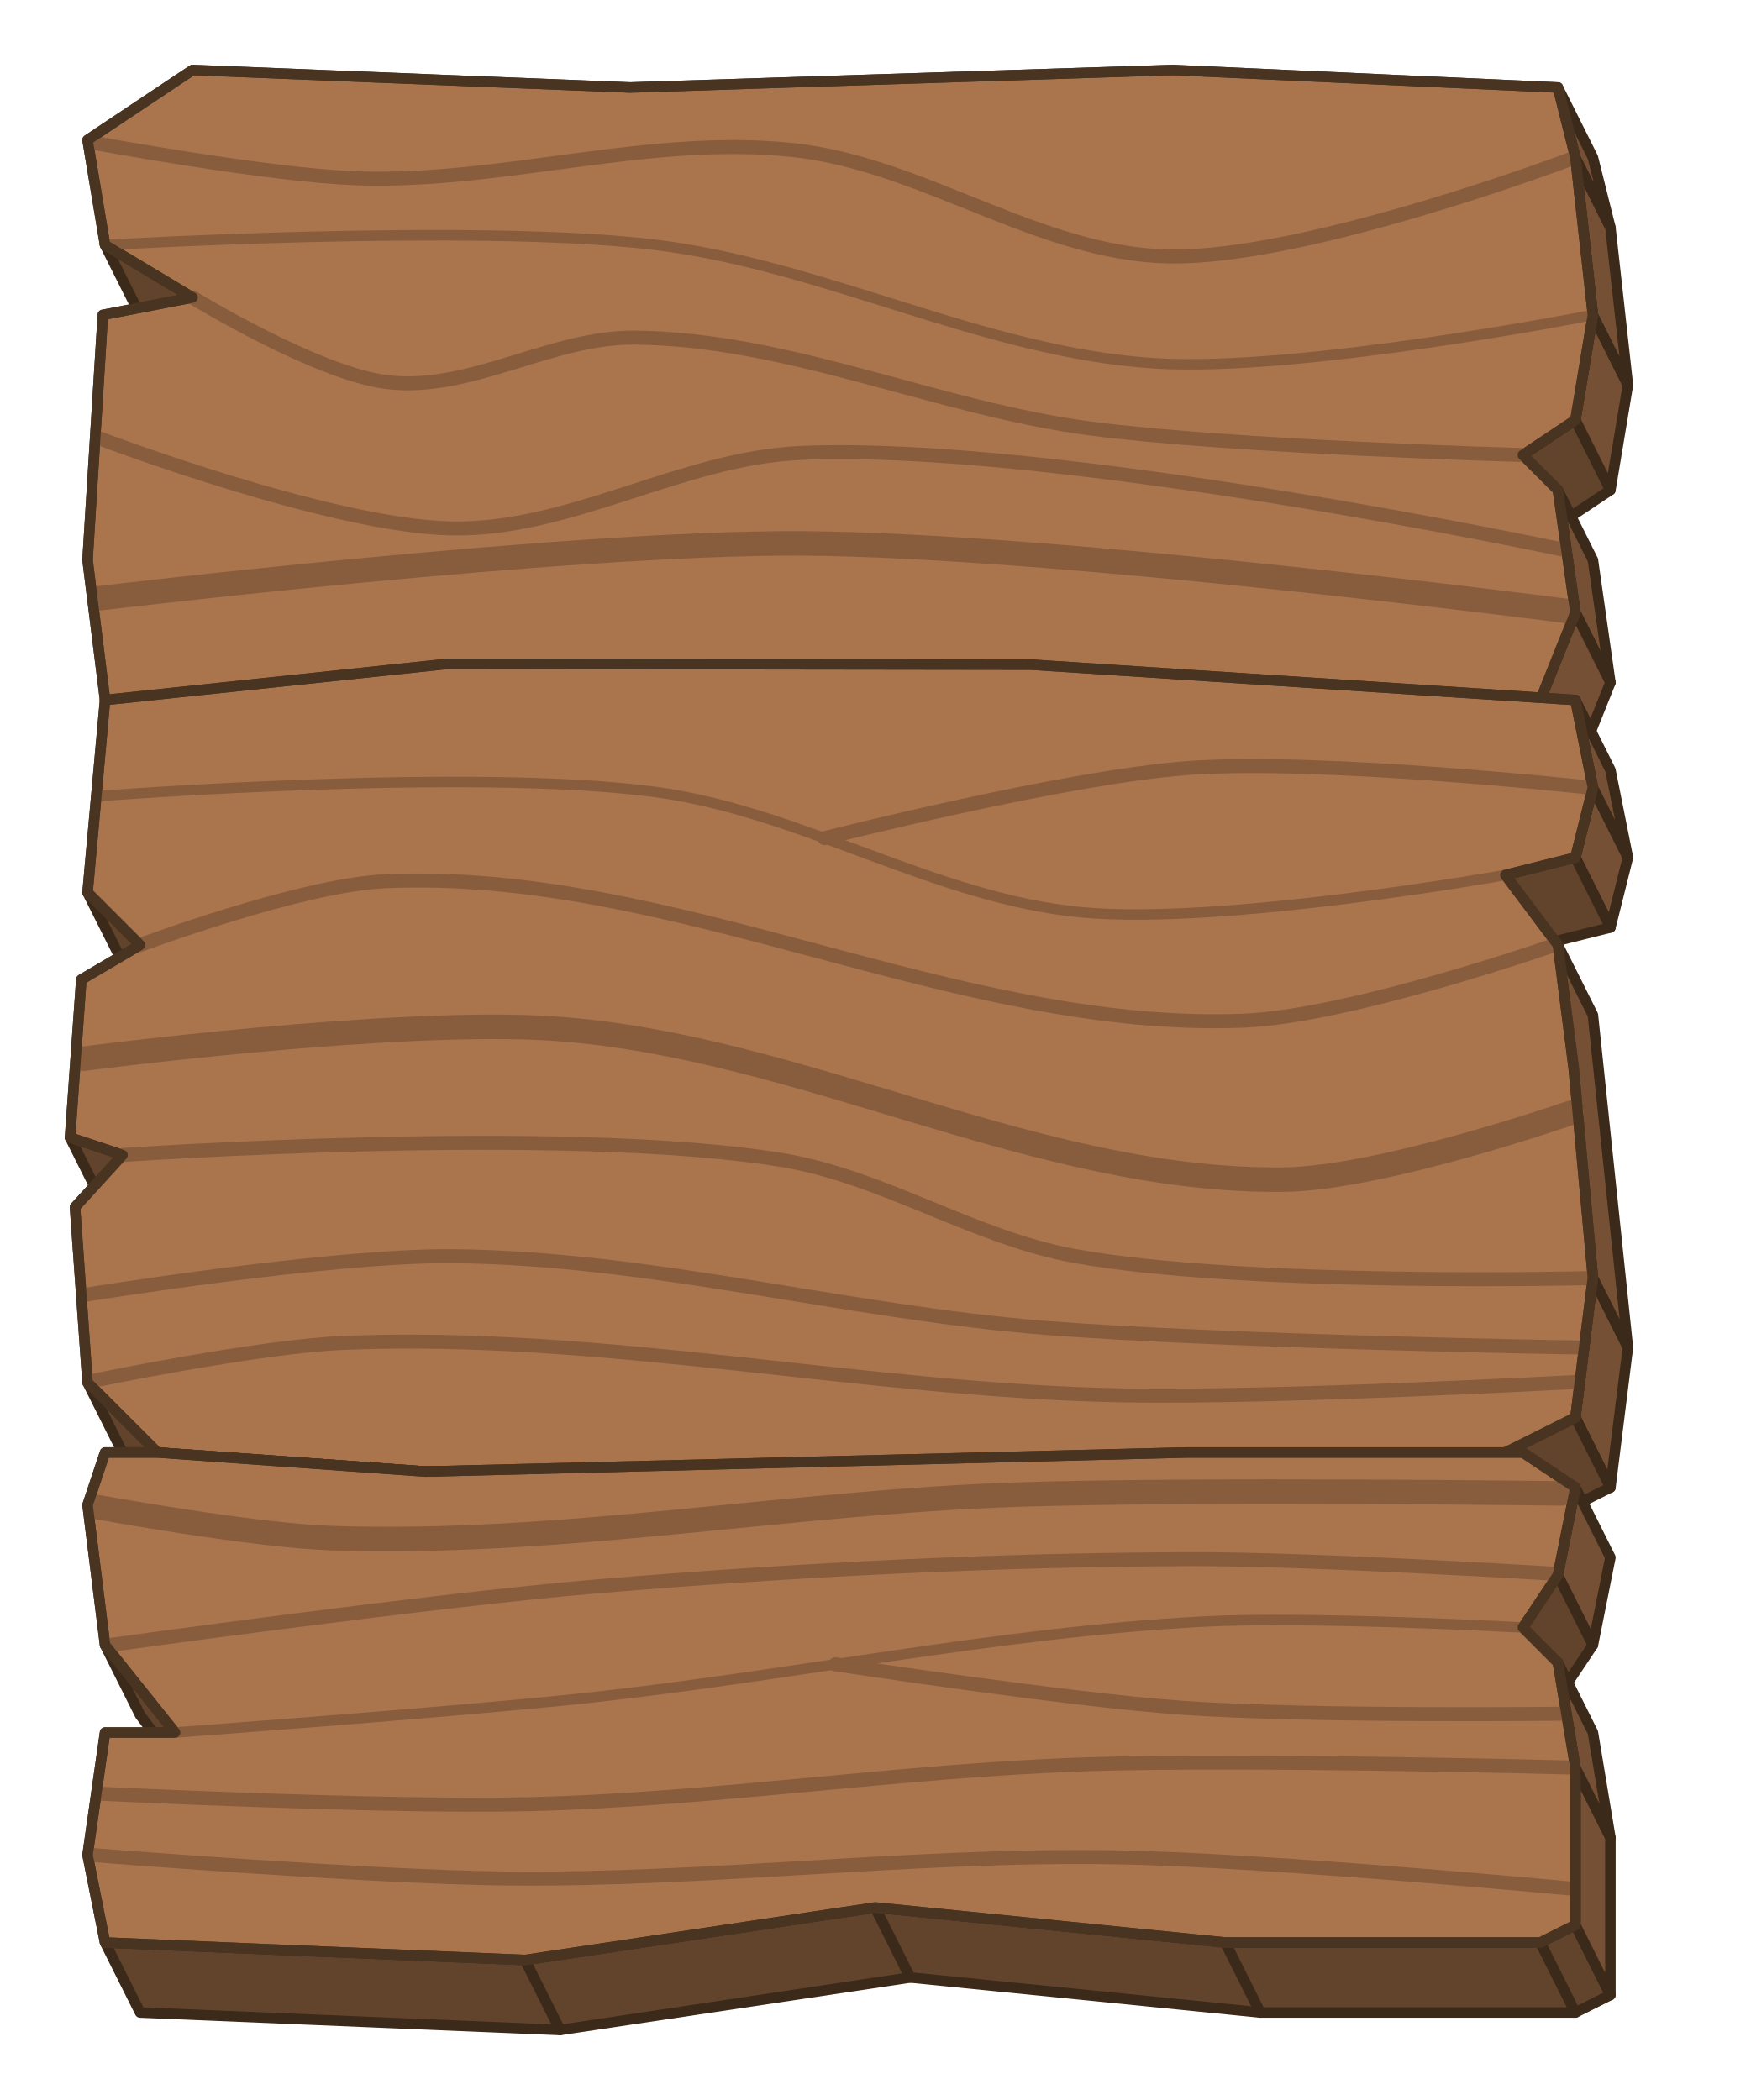
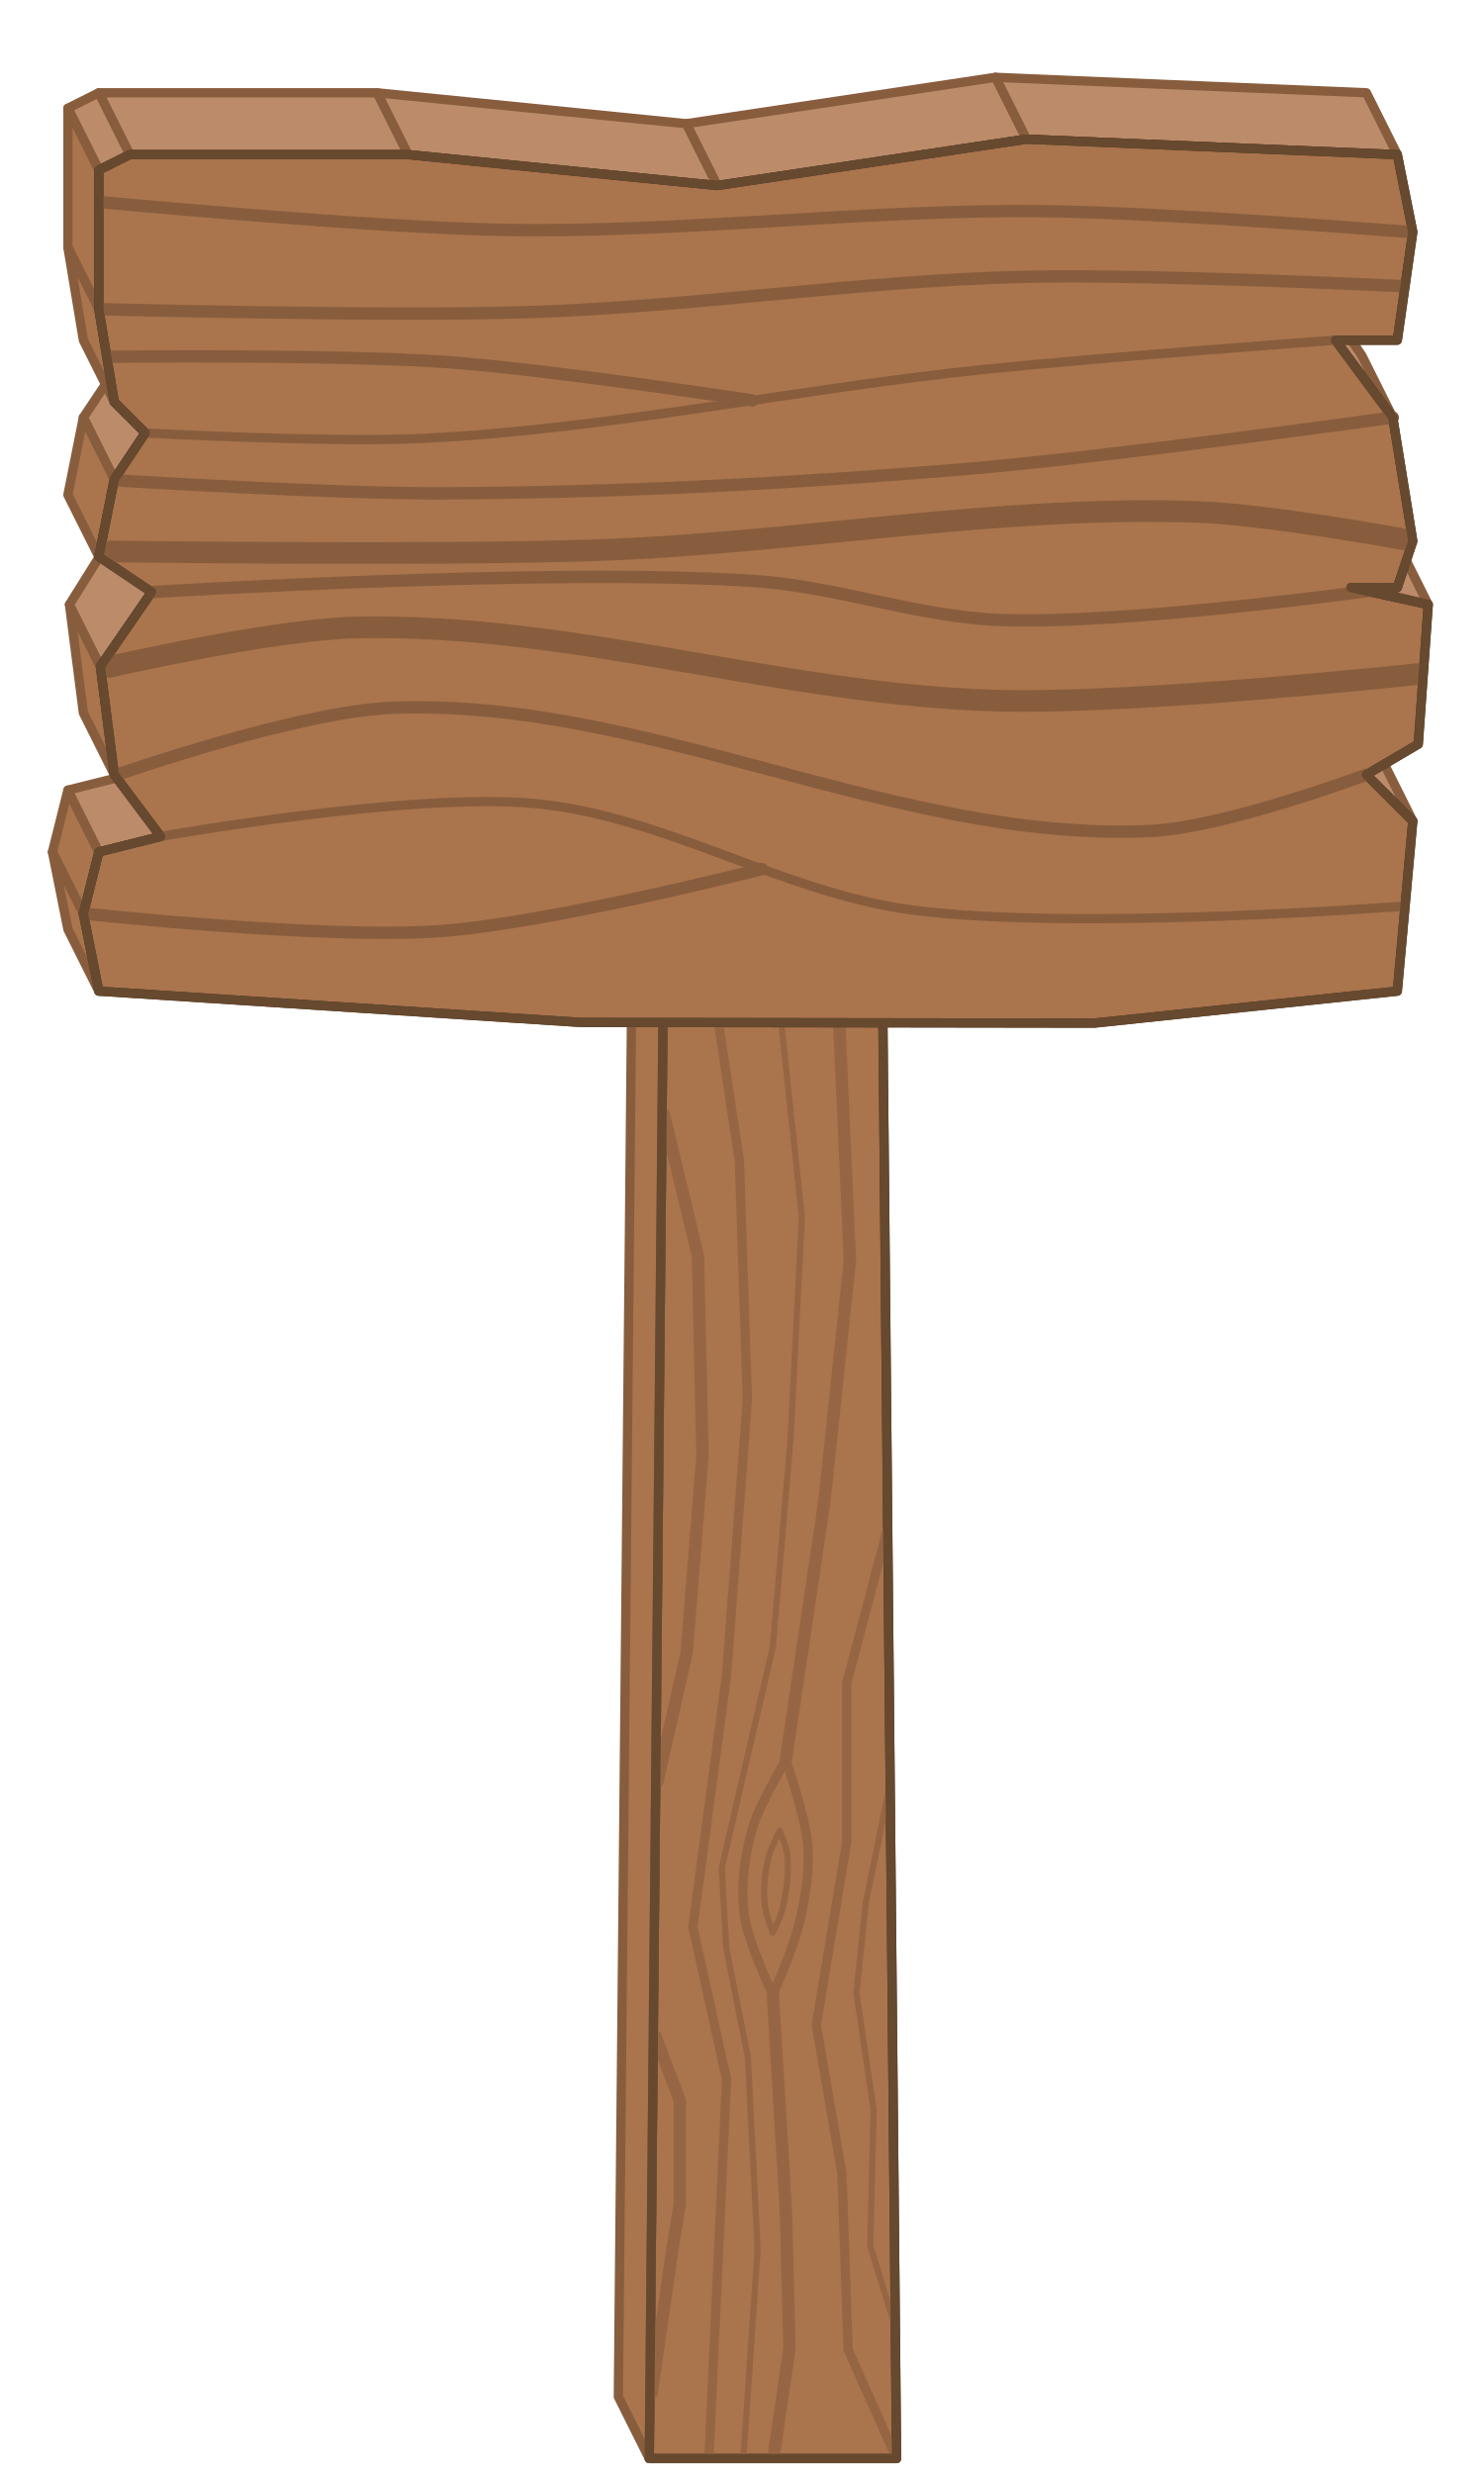
- <svg xmlns="http://www.w3.org/2000/svg" width="100mm" height="120mm" viewBox="0 0 100 120" version="1.1" id="svg1">
+ <svg xmlns="http://www.w3.org/2000/svg" width="96mm" height="160mm" viewBox="0 0 96 160" version="1.1" id="svg1">
  <defs id="defs1" />
-   <g id="layer1">
-     <g id="g36">
-       <path style="fill:#62432c;fill-opacity:1;stroke:#3b291a;stroke-width:0.6;stroke-linecap:round;stroke-linejoin:round;stroke-dasharray:none;stroke-opacity:1" d="m 92,28 -2,-4 -3,2 2,4 z" id="path33" />
-       <path style="fill:#755035;fill-opacity:1;stroke:#3b291a;stroke-width:0.6;stroke-linecap:round;stroke-linejoin:round;stroke-dasharray:none;stroke-opacity:1" d="m 90,35 2,4 -1,-7 -2,-4 z" id="path30" />
-       <path style="fill:#755035;fill-opacity:1;stroke:#3b291a;stroke-width:0.6;stroke-linecap:round;stroke-linejoin:round;stroke-dasharray:none;stroke-opacity:1" d="M 90,35 88,40 l 2,4 L 92,39 Z" id="path31" />
-       <path style="fill:#755035;fill-opacity:1;stroke:#3b291a;stroke-width:0.6;stroke-linecap:round;stroke-linejoin:round;stroke-dasharray:none;stroke-opacity:1" d="m 90,24 2,4 1,-6 -2,-4 z" id="path32" />
-       <path style="fill:#755035;fill-opacity:1;stroke:#3b291a;stroke-width:0.6;stroke-linecap:round;stroke-linejoin:round;stroke-dasharray:none;stroke-opacity:1" d="M 93,22 92,13 90,9 l 1,9 z" id="path34" />
-       <path style="fill:#755035;fill-opacity:1;stroke:#3b291a;stroke-width:0.6;stroke-linecap:round;stroke-linejoin:round;stroke-dasharray:none;stroke-opacity:1" d="M 92,13 91,9 89,5 90,9 Z" id="path35" />
-       <path style="fill:#62432c;fill-opacity:1;stroke:#3b291a;stroke-width:0.6;stroke-linecap:round;stroke-linejoin:round;stroke-dasharray:none;stroke-opacity:1" d="m 6,14 2,4 3,-1 z" id="path36" />
-       <path id="rect2" style="fill:#aa744d;fill-opacity:1;stroke:#493421;stroke-width:0.6;stroke-linecap:round;stroke-linejoin:round;stroke-dasharray:none;stroke-opacity:1" d="m 11,4 25,1 31,-1 22,1 1,4 1,9 -1,6 -3,2 2,2 1,7 -2,5 H 6 l -1,-8 L 5.875,17.992 11,17 6,14 5,8 Z" />
-       <g id="g17" style="display:inline">
-         <path style="fill:none;fill-opacity:1;stroke:#885d3d;stroke-width:0.8;stroke-linecap:round;stroke-linejoin:round;stroke-dasharray:none;stroke-opacity:1" d="m 11,17 c 0,0 7.128,4.374 11.153,4.84 4.744,0.55 9.324,-2.591 14.1,-2.548 8.865,0.08 17.291,4.059 26.083,5.199 C 70.504,25.55 87,26 87,26" id="path57" />
-         <path style="fill:none;fill-opacity:1;stroke:#885d3d;stroke-width:0.6;stroke-linecap:round;stroke-linejoin:round;stroke-dasharray:none;stroke-opacity:1" d="m 91,18 c 0,0 -16.613,3.274 -24.972,2.765 -9.846,-0.599 -19.002,-5.665 -28.801,-6.8 -10.34,-1.198 -31.226,0.035 -31.226,0.035" id="path58" />
-         <path style="fill:none;fill-opacity:1;stroke:#885d3d;stroke-width:0.8;stroke-linecap:round;stroke-linejoin:round;stroke-dasharray:none;stroke-opacity:1" d="m 89.78,9.073 c 0,0 -15.118,5.732 -23.008,5.582 C 59.335,14.514 52.698,9.359 45.301,8.575 37.024,7.697 28.702,10.479 20.384,10.19 15.299,10.013 5.257,8.147 5.257,8.147" id="path59" />
-         <path style="fill:none;fill-opacity:1;stroke:#885d3d;stroke-width:0.8;stroke-linecap:round;stroke-linejoin:round;stroke-dasharray:none;stroke-opacity:1" d="m 5.731,25.069 c 0,0 13.162,4.999 20.064,5.127 6.799,0.126 13.145,-4.018 19.939,-4.314 14.593,-0.636 43.473,5.507 43.473,5.507" id="path60" />
-         <path style="fill:none;fill-opacity:1;stroke:#885d3d;stroke-width:1.4;stroke-linecap:round;stroke-linejoin:round;stroke-dasharray:none;stroke-opacity:1" d="m 5.666,34.189 c 0,0 26.675,-3.205 40.073,-3.138 14.672,0.073 43.846,3.872 43.846,3.872" id="path61" />
-       </g>
-       <path id="path62" style="fill:none;fill-opacity:1;stroke:#493421;stroke-width:0.6;stroke-linecap:round;stroke-linejoin:round;stroke-dasharray:none;stroke-opacity:1" d="m 11,4 25,1 31,-1 22,1 1,4 1,9 -1,6 -3,2 2,2 1,7 -2,5 H 6 l -1,-8 L 5.875,17.992 11,17 6,14 5,8 Z" />
+   <g id="layer1" style="display:inline">
+     <g id="g2" transform="rotate(180,49,104.5)">
+       <path style="fill:#aa744d;fill-opacity:1;stroke:#493421;stroke-width:0.6;stroke-linecap:round;stroke-linejoin:round;stroke-dasharray:none;stroke-opacity:1" d="M 40,50 41,155 H 55 L 56,50 Z" id="path2" />
+       <path style="fill:#62432c;fill-opacity:1;stroke:#3b291a;stroke-width:0.6;stroke-linecap:round;stroke-linejoin:round;stroke-dasharray:none;stroke-opacity:1" d="m 41,155 2,4 h 14 l -2,-4 z" id="path3" />
+       <path style="fill:#aa744d;fill-opacity:1;stroke:#885d3d;stroke-width:0.6;stroke-linecap:round;stroke-linejoin:round;stroke-dasharray:none;stroke-opacity:1" d="M 57,159 58,54 l -2,-4 L 55,155 Z" id="path14" />
+       <path style="fill:none;fill-opacity:1;stroke:#966644;stroke-width:0.6;stroke-linecap:round;stroke-linejoin:round;stroke-dasharray:none;stroke-opacity:1" d="m 52.14,50 -1.14,24.53 2.177,9.847 -2.177,16.274 -1.348,17.829 0.518,15.445 1.659,10.988 v 10.086" id="path15" />
+       <path style="fill:none;fill-opacity:1;stroke:#966644;stroke-width:0.6;stroke-linecap:round;stroke-linejoin:round;stroke-dasharray:none;stroke-opacity:1" d="m 40,50 3.133,7.032 0.403,11.383 1.659,9.64 -1.969,11.817 v 10.262 l -2.652,10.051" id="path16" />
+       <path style="display:inline;fill:none;fill-opacity:1;stroke:#966644;stroke-width:0.8;stroke-linecap:round;stroke-linejoin:round;stroke-dasharray:none;stroke-opacity:1" d="m 41.246,154.806 2.601,-8.959 -0.829,-18.347 1.659,-15.652 2.488,-16.689 m 0.836,-15.158 -0.836,-13.866 -0.235,-9.004 1.018,-6.962" id="path17" />
+       <path style="fill:none;fill-opacity:1;stroke:#966644;stroke-width:0.6;stroke-linecap:round;stroke-linejoin:round;stroke-dasharray:none;stroke-opacity:1" d="m 48,80 c 0,0 1.631,3.378 1.859,5.207 0.228,1.825 -0.02,3.723 -0.518,5.494 -0.448,1.592 -2.177,4.457 -2.177,4.457" id="path18" />
+       <path style="fill:none;fill-opacity:1;stroke:#966644;stroke-width:0.4;stroke-linecap:round;stroke-linejoin:round;stroke-dasharray:none;stroke-opacity:1" d="m 48,155 -0.317,-10.086 -1.555,-14.616 0.726,-14.305 1.147,-13.493 2.062,-8.9 1.246,-5.424 -0.293,-5.167 -1.393,-7.037 -0.637,-12.443 0.93,-13.529" id="path19" />
+       <path style="fill:none;fill-opacity:1;stroke:#966644;stroke-width:0.8;stroke-linecap:round;stroke-linejoin:round;stroke-dasharray:none;stroke-opacity:1" d="m 55.056,136.949 -2.208,-9.192 -0.293,-12.9 1.026,-12.754 1.899,-8.352" id="path20" />
+       <path style="fill:none;fill-opacity:1;stroke:#966644;stroke-width:0.8;stroke-linecap:round;stroke-linejoin:round;stroke-dasharray:none;stroke-opacity:1" d="m 55.598,77.298 -1.578,-4.147 v -6.67 l 0.491,-3.001 1.333,-9.27" id="path21" />
+       <path style="fill:none;fill-opacity:1;stroke:#966644;stroke-width:0.6;stroke-linecap:round;stroke-linejoin:round;stroke-dasharray:none;stroke-opacity:1" d="m 48,80 c 0,0 -1.302,2.952 -1.676,4.512 -0.396,1.65 -0.7,3.364 -0.586,5.058 0.129,1.918 1.427,5.589 1.427,5.589" id="path24" />
+       <path style="fill:none;fill-opacity:1;stroke:#966644;stroke-width:0.4;stroke-linecap:round;stroke-linejoin:round;stroke-dasharray:none;stroke-opacity:1" d="m 40.416,93.674 1.583,-7.77 0.598,-5.812 -1.111,-7.528 0.22,-8.796 -1.625,-5.279" id="path25" />
+       <path style="fill:none;fill-opacity:1;stroke:#966644;stroke-width:0.4;stroke-linecap:round;stroke-linejoin:round;stroke-dasharray:none;stroke-opacity:1" d="m 48.007,84.015 c 0,0 -0.461,0.9 -0.583,1.386 -0.3,1.191 -0.484,2.446 -0.35,3.667 0.058,0.528 0.492,1.516 0.492,1.516 0,0 0.577,-1.127 0.726,-1.736 0.234,-0.96 0.341,-1.971 0.246,-2.954 -0.063,-0.648 -0.531,-1.879 -0.531,-1.879 z" id="path30" />
+       <path style="fill:none;fill-opacity:1;stroke:#66492e;stroke-width:0.6;stroke-linecap:round;stroke-linejoin:round;stroke-dasharray:none;stroke-opacity:1" d="M 40,50 41,155 H 55 L 56,50 Z" id="path31" />
    </g>
-     <g id="g29">
-       <path style="fill:#62432c;fill-opacity:1;stroke:#3b291a;stroke-width:0.6;stroke-linecap:round;stroke-linejoin:round;stroke-dasharray:none;stroke-opacity:1" d="m 5,79 2,4 h 2 z" id="path21" />
-       <path style="fill:#62432c;fill-opacity:1;stroke:#3b291a;stroke-width:0.6;stroke-linecap:round;stroke-linejoin:round;stroke-dasharray:none;stroke-opacity:1" d="m 4,65 2,4 L 8,66 Z" id="path22" />
-       <path style="fill:#62432c;fill-opacity:1;stroke:#3b291a;stroke-width:0.6;stroke-linecap:round;stroke-linejoin:round;stroke-dasharray:none;stroke-opacity:1" d="m 5,51 2,4 2,-1 z" id="path23" />
-       <path style="fill:#755035;fill-opacity:1;stroke:#3b291a;stroke-width:0.6;stroke-linecap:round;stroke-linejoin:round;stroke-dasharray:none;stroke-opacity:1" d="m 90,81 2,4 1,-8 -2,-4 z" id="path24" />
-       <path style="fill:#62432c;fill-opacity:1;stroke:#3b291a;stroke-width:0.6;stroke-linecap:round;stroke-linejoin:round;stroke-dasharray:none;stroke-opacity:1" d="m 90,81 -4,2 2,4 4,-2 z" id="path25" />
-       <path style="fill:#755035;fill-opacity:1;stroke:#3b291a;stroke-width:0.6;stroke-linecap:round;stroke-linejoin:round;stroke-dasharray:none;stroke-opacity:1" d="m 93,77 -2,-19 -2,-4 2,19 z" id="path26" />
-       <path style="fill:#755035;fill-opacity:1;stroke:#3b291a;stroke-width:0.6;stroke-linecap:round;stroke-linejoin:round;stroke-dasharray:none;stroke-opacity:1" d="m 90,49 2,4 1,-4 -2,-4 z" id="path27" />
-       <path style="fill:#62432c;fill-opacity:1;stroke:#3b291a;stroke-width:0.6;stroke-linecap:round;stroke-linejoin:round;stroke-dasharray:none;stroke-opacity:1" d="m 92,53 -2,-4 -4,1 2,4 z" id="path28" />
-       <path style="fill:#755035;fill-opacity:1;stroke:#3b291a;stroke-width:0.6;stroke-linecap:round;stroke-linejoin:round;stroke-dasharray:none;stroke-opacity:1" d="M 93,49 92,44 l -2,-4 1,5 z" id="path29" />
-       <path id="rect3" style="display:inline;fill:#aa744d;fill-opacity:1;stroke:#493421;stroke-width:0.6;stroke-linecap:round;stroke-linejoin:round;stroke-dasharray:none;stroke-opacity:1" d="m 6,40 19.607,-2.068 33.271,0.047 31.122,2.021 1,5 -1,4 -4,1 3,4 0.899,7.001 1.101,11.999 -1,8 -4,2 L 24.308,84.088 9,83 5,79 4.284,68.98 7,66 4,65 4.645,55.975 8,54 5,51 Z" />
-       <g id="g16">
-         <path style="fill:none;fill-opacity:1;stroke:#885d3d;stroke-width:0.8;stroke-linecap:round;stroke-linejoin:round;stroke-dasharray:none;stroke-opacity:1" d="m 7,66 c 0,0 25.267,-1.742 37.654,0.285 5.789,0.947 10.951,4.433 16.723,5.483 9.652,1.756 29.403,1.268 29.403,1.268" id="path50" />
-         <path style="fill:none;fill-opacity:1;stroke:#885d3d;stroke-width:0.8;stroke-linecap:round;stroke-linejoin:round;stroke-dasharray:none;stroke-opacity:1" d="m 4.862,73.99 c 0,0 13.913,-2.261 20.927,-2.208 11.379,0.086 22.547,3.2 33.891,4.093 10.151,0.799 30.526,1.126 30.526,1.126" id="path51" />
-         <path style="fill:none;fill-opacity:1;stroke:#885d3d;stroke-width:0.8;stroke-linecap:round;stroke-linejoin:round;stroke-dasharray:none;stroke-opacity:1" d="m 5.183,78.927 c 0,0 9.541,-1.984 14.387,-2.187 14.876,-0.623 29.679,2.717 44.565,2.997 8.607,0.162 25.815,-0.763 25.815,-0.763" id="path52" />
-         <path style="fill:none;fill-opacity:1;stroke:#885d3d;stroke-width:1.4;stroke-linecap:round;stroke-linejoin:round;stroke-dasharray:none;stroke-opacity:1" d="m 4.769,60.498 c 0,0 17.978,-2.347 26.961,-1.714 14.139,0.996 27.466,8.799 41.638,8.621 5.612,-0.07 16.398,-3.827 16.398,-3.827" id="path53" />
+     <g id="g29" transform="rotate(180,48.19654,52.05001)" style="display:inline">
+       <path style="display:inline;fill:#bc8b6a;fill-opacity:1;stroke:#885d3d;stroke-width:0.6;stroke-linecap:round;stroke-linejoin:round;stroke-dasharray:none;stroke-opacity:1" d="M 6.293,133 8.293,137 11,141 l -1,-3 z" id="path13" transform="translate(0,-55.89998)" />
+       <path style="display:inline;fill:#bc8b6a;fill-opacity:1;stroke:#885d3d;stroke-width:0.6;stroke-linecap:round;stroke-linejoin:round;stroke-dasharray:none;stroke-opacity:1" d="m 89,129 2,4 -2,3 -2,-4 z" id="path11" transform="translate(0,-55.89998)" />
+       <path style="display:inline;fill:#bc8b6a;fill-opacity:1;stroke:#885d3d;stroke-width:0.6;stroke-linecap:round;stroke-linejoin:round;stroke-dasharray:none;stroke-opacity:1" d="M 6,150 8,154 32,155 30,151 Z" id="path4" transform="translate(0,-55.89998)" />
+       <path style="display:inline;fill:#bc8b6a;fill-opacity:1;stroke:#885d3d;stroke-width:0.6;stroke-linecap:round;stroke-linejoin:round;stroke-dasharray:none;stroke-opacity:1" d="M 32,155 52,152 50,148 l -20,3 z" id="path5" transform="translate(0,-55.89998)" />
+       <path style="display:inline;fill:#bc8b6a;fill-opacity:1;stroke:#885d3d;stroke-width:0.6;stroke-linecap:round;stroke-linejoin:round;stroke-dasharray:none;stroke-opacity:1" d="m 52,152 20,2 -2,-4 -20,-2 z" id="path6" transform="translate(0,-55.89998)" />
+       <path style="display:inline;fill:#bc8b6a;fill-opacity:1;stroke:#885d3d;stroke-width:0.6;stroke-linecap:round;stroke-linejoin:round;stroke-dasharray:none;stroke-opacity:1" d="M 72,154 H 90 L 88,150 H 70 Z" id="path7" transform="translate(0,-55.89998)" />
+       <path style="display:inline;fill:#bc8b6a;fill-opacity:1;stroke:#885d3d;stroke-width:0.6;stroke-linecap:round;stroke-linejoin:round;stroke-dasharray:none;stroke-opacity:1" d="m 90,154 2,-1 -2,-4 -2,1 z" id="path8" transform="translate(0,-55.89998)" />
+       <path style="display:inline;fill:#aa744d;fill-opacity:1;stroke:#885d3d;stroke-width:0.6;stroke-linecap:round;stroke-linejoin:round;stroke-dasharray:none;stroke-opacity:1" d="m 92,153 v -9 l -2,-4 v 9 z" id="path9" transform="translate(0,-55.89998)" />
+       <path style="display:inline;fill:#aa744d;fill-opacity:1;stroke:#885d3d;stroke-width:0.6;stroke-linecap:round;stroke-linejoin:round;stroke-dasharray:none;stroke-opacity:1" d="m 92,144 -1,-6 L 89,134 l 1,6 z" id="path10" transform="translate(0,-55.89998)" />
+       <path style="display:inline;fill:#aa744d;fill-opacity:1;stroke:#885d3d;stroke-width:0.6;stroke-linecap:round;stroke-linejoin:round;stroke-dasharray:none;stroke-opacity:1" d="m 91,133 1,-5 -2,-4 -1,5 z" id="path12" transform="translate(0,-55.89998)" />
+       <path style="display:inline;fill:#bc8b6a;fill-opacity:1;stroke:#885d3d;stroke-width:0.6;stroke-linecap:round;stroke-linejoin:round;stroke-dasharray:none;stroke-opacity:1" d="m 4,65 2,4 L 8,66 Z" id="path22" />
+       <path style="display:inline;fill:#bc8b6a;fill-opacity:1;stroke:#885d3d;stroke-width:0.6;stroke-linecap:round;stroke-linejoin:round;stroke-dasharray:none;stroke-opacity:1" d="m 5,51 2,4 2,-1 z" id="path23" />
+       <path style="display:inline;fill:#aa744d;fill-opacity:1;stroke:#885d3d;stroke-width:0.6;stroke-linecap:round;stroke-linejoin:round;stroke-dasharray:none;stroke-opacity:1" d="m 91.899,65.001 -0.899,-7.001 -2,-4 0.899,7.001 z" id="path26" />
+       <path style="display:inline;fill:#aa744d;fill-opacity:1;stroke:#885d3d;stroke-width:0.6;stroke-linecap:round;stroke-linejoin:round;stroke-dasharray:none;stroke-opacity:1" d="m 90,49 2,4 1,-4 -2,-4 z" id="path27" />
+       <path style="display:inline;fill:#bc8b6a;fill-opacity:1;stroke:#885d3d;stroke-width:0.6;stroke-linecap:round;stroke-linejoin:round;stroke-dasharray:none;stroke-opacity:1" d="m 92,53 -2,-4 -4,1 2,4 z" id="path28" />
+       <path style="display:inline;fill:#aa744d;fill-opacity:1;stroke:#885d3d;stroke-width:0.6;stroke-linecap:round;stroke-linejoin:round;stroke-dasharray:none;stroke-opacity:1" d="M 93,49 92,44 l -2,-4 1,5 z" id="path29" />
+       <path style="fill:#bc8b6a;fill-opacity:1;stroke:#885d3d;stroke-width:0.6;stroke-linecap:round;stroke-linejoin:round;stroke-dasharray:none;stroke-opacity:1" d="m 89.899,61.001 2,4 -3.323,5.317 -1.992,-4.509 z" id="path1" />
+       <path id="rect3" style="display:inline;fill:#aa744d;fill-opacity:1;stroke:#493421;stroke-width:0.6;stroke-linecap:round;stroke-linejoin:round;stroke-dasharray:none;stroke-opacity:1" d="m 6,40 19.607,-2.068 33.271,0.047 31.122,2.021 1,5 -1,4 -4,1 3,4 0.899,7.001 -3.315,4.808 3.416,2.292 -1,5 L 87,76.1 l 2,2 1,6 10e-7,9 -2,1 h -18 l -20,-2 -20,3 -24,-1 -1,-5 1,-7 h 4 l -3.707,-5 -1.293,-8 1,-3 H 9 L 4,65 4.645,55.975 8,54 5,51 Z" />
+       <g id="g16" style="display:inline">
+         <path style="fill:none;fill-opacity:1;stroke:#885d3d;stroke-width:0.8;stroke-linecap:round;stroke-linejoin:round;stroke-dasharray:none;stroke-opacity:1" d="m 7,66 c 0,0 16.444,-2.313 24.697,-1.995 5.33,0.205 10.482,2.14 15.803,2.511 12.998,0.908 39.084,-0.708 39.084,-0.708" id="path50" />
+         <path style="fill:none;fill-opacity:1;stroke:#885d3d;stroke-width:1.4;stroke-linecap:round;stroke-linejoin:round;stroke-dasharray:none;stroke-opacity:1" d="m 4.769,60.498 c 0,0 17.959,-1.938 26.961,-1.714 13.965,0.347 27.673,5.048 41.638,4.734 5.373,-0.121 15.921,-2.542 15.921,-2.542" id="path53" />
        <path style="fill:none;fill-opacity:1;stroke:#885d3d;stroke-width:0.8;stroke-linecap:round;stroke-linejoin:round;stroke-dasharray:none;stroke-opacity:1" d="m 88.707,54.037 c 0,0 -11.622,4.054 -17.682,4.288 C 54.457,58.964 38.487,49.577 21.925,50.362 17.133,50.589 8,54 8,54" id="path54" />
        <path style="fill:none;fill-opacity:1;stroke:#885d3d;stroke-width:0.6;stroke-linecap:round;stroke-linejoin:round;stroke-dasharray:none;stroke-opacity:1" d="m 5.5,45.5 c 0,0 21.416,-1.663 31.981,-0.238 8.339,1.125 15.914,6.079 24.292,6.869 8.071,0.76 24.228,-2.13 24.228,-2.13" id="path55" />
        <path style="fill:none;fill-opacity:1;stroke:#885d3d;stroke-width:0.8;stroke-linecap:round;stroke-linejoin:round;stroke-dasharray:none;stroke-opacity:1" d="m 90.78,45 c 0,0 -15.24,-1.656 -22.845,-1.117 -7.054,0.5 -20.832,4.012 -20.832,4.012" id="path56" />
+         <path style="display:inline;fill:none;fill-opacity:1;stroke:#885d3d;stroke-width:0.8;stroke-linecap:round;stroke-linejoin:round;stroke-dasharray:none;stroke-opacity:1" d="m 5.257,145 c 0,0 15.74,1.256 23.628,1.343 11.633,0.128 23.247,-1.409 34.879,-1.211 8.704,0.148 26.053,1.792 26.053,1.792" id="path37" transform="translate(0,-55.89998)" />
+         <path style="display:inline;fill:none;fill-opacity:1;stroke:#885d3d;stroke-width:0.6;stroke-linecap:round;stroke-linejoin:round;stroke-dasharray:none;stroke-opacity:1" d="m 10,138 c 0,0 15.183,-1.111 22.753,-1.893 12.05,-1.244 23.971,-3.821 36.068,-4.45 C 74.874,131.343 87,132 87,132" id="path38" transform="translate(0,-55.89998)" />
+         <path style="display:inline;fill:none;fill-opacity:1;stroke:#885d3d;stroke-width:0.8;stroke-linecap:round;stroke-linejoin:round;stroke-dasharray:none;stroke-opacity:1" d="m 5.757,141.5 c 0,0 16.246,0.786 24.369,0.597 10.703,-0.25 21.337,-1.939 32.037,-2.283 9.189,-0.296 27.58,0.186 27.58,0.186" id="path39" transform="translate(0,-55.89998)" />
+         <path style="display:inline;fill:none;fill-opacity:1;stroke:#885d3d;stroke-width:0.8;stroke-linecap:round;stroke-linejoin:round;stroke-dasharray:none;stroke-opacity:1" d="m 89.28,136.927 c 0,0 -14.514,0.168 -21.746,-0.34 -6.637,-0.467 -19.805,-2.485 -19.805,-2.485" id="path40" transform="translate(0,-55.89998)" />
+         <path style="display:inline;fill:none;fill-opacity:1;stroke:#885d3d;stroke-width:1.4;stroke-linecap:round;stroke-linejoin:round;stroke-dasharray:none;stroke-opacity:1" d="m 89.197,124.337 c 0,0 -20.724,-0.27 -31.077,0.069 -13.089,0.429 -26.121,2.935 -39.209,2.486 -4.466,-0.153 -13.289,-1.763 -13.289,-1.763" id="path41" transform="translate(0,-55.89998)" />
+         <path style="display:inline;fill:none;fill-opacity:1;stroke:#885d3d;stroke-width:0.8;stroke-linecap:round;stroke-linejoin:round;stroke-dasharray:none;stroke-opacity:1" d="m 6.293,133 c 0,0 18.581,-2.586 27.925,-3.36 11.245,-0.932 22.531,-1.514 33.814,-1.546 6.921,-0.019 20.748,0.833 20.748,0.833" id="path42" transform="translate(0,-55.89998)" />
      </g>
-       <path id="path63" style="display:inline;fill:none;fill-opacity:1;stroke:#493421;stroke-width:0.6;stroke-linecap:round;stroke-linejoin:round;stroke-dasharray:none;stroke-opacity:1" d="m 6,40 19.607,-2.068 33.271,0.047 31.122,2.021 1,5 -1,4 -4,1 3,4 0.899,7.001 1.101,11.999 -1,8 -4,2 L 24.308,84.088 9,83 5,79 4.284,68.98 7,66 4,65 4.645,55.975 8,54 5,51 Z" />
-     </g>
-     <g id="g13" transform="translate(0,-39)" style="display:inline">
-       <path style="fill:#62432c;fill-opacity:1;stroke:#3b291a;stroke-width:0.6;stroke-linecap:round;stroke-linejoin:round;stroke-dasharray:none;stroke-opacity:1" d="m 6,133 2,4 3,4 -1,-3 z" id="path13" />
-       <path style="fill:#62432c;fill-opacity:1;stroke:#3b291a;stroke-width:0.6;stroke-linecap:round;stroke-linejoin:round;stroke-dasharray:none;stroke-opacity:1" d="m 89,129 2,4 -2,3 -2,-4 z" id="path11" />
-       <path style="fill:#62432c;fill-opacity:1;stroke:#3b291a;stroke-width:0.6;stroke-linecap:round;stroke-linejoin:round;stroke-dasharray:none;stroke-opacity:1" d="M 6,150 8,154 32,155 30,151 Z" id="path4" />
-       <path style="fill:#62432c;fill-opacity:1;stroke:#3b291a;stroke-width:0.6;stroke-linecap:round;stroke-linejoin:round;stroke-dasharray:none;stroke-opacity:1" d="M 32,155 52,152 50,148 l -20,3 z" id="path5" />
-       <path style="fill:#62432c;fill-opacity:1;stroke:#3b291a;stroke-width:0.6;stroke-linecap:round;stroke-linejoin:round;stroke-dasharray:none;stroke-opacity:1" d="m 52,152 20,2 -2,-4 -20,-2 z" id="path6" />
-       <path style="fill:#62432c;fill-opacity:1;stroke:#3b291a;stroke-width:0.6;stroke-linecap:round;stroke-linejoin:round;stroke-dasharray:none;stroke-opacity:1" d="M 72,154 H 90 L 88,150 H 70 Z" id="path7" />
-       <path style="fill:#62432c;fill-opacity:1;stroke:#3b291a;stroke-width:0.6;stroke-linecap:round;stroke-linejoin:round;stroke-dasharray:none;stroke-opacity:1" d="m 90,154 2,-1 -2,-4 -2,1 z" id="path8" />
-       <path style="fill:#755035;fill-opacity:1;stroke:#3b291a;stroke-width:0.6;stroke-linecap:round;stroke-linejoin:round;stroke-dasharray:none;stroke-opacity:1" d="m 92,153 v -9 l -2,-4 v 9 z" id="path9" />
-       <path style="fill:#755035;fill-opacity:1;stroke:#3b291a;stroke-width:0.6;stroke-linecap:round;stroke-linejoin:round;stroke-dasharray:none;stroke-opacity:1" d="m 92,144 -1,-6 L 89,134 l 1,6 z" id="path10" />
-       <path style="fill:#755035;fill-opacity:1;stroke:#3b291a;stroke-width:0.6;stroke-linecap:round;stroke-linejoin:round;stroke-dasharray:none;stroke-opacity:1" d="m 91,133 1,-5 -2,-4 -1,5 z" id="path12" />
-       <path id="rect1" style="display:inline;fill:#aa744d;fill-opacity:1;stroke:#493421;stroke-width:0.6;stroke-linecap:round;stroke-linejoin:round;stroke-dasharray:none;stroke-opacity:1" d="M 6,122 H 9 L 24.308,123.088 67.788,122 h 19.212 l 3,2 -1,5 -2,3 2,2 1,6 10e-7,9 -2,1 h -18 L 50,148 30,151 6,150 5,145 6,138 h 4 l -4,-5 -1,-8 z" />
-       <g id="g14">
-         <path style="fill:none;fill-opacity:1;stroke:#885d3d;stroke-width:0.8;stroke-linecap:round;stroke-linejoin:round;stroke-dasharray:none;stroke-opacity:1" d="m 5.257,145 c 0,0 15.74,1.256 23.628,1.343 11.633,0.128 23.247,-1.409 34.879,-1.211 8.704,0.148 26.053,1.792 26.053,1.792" id="path37" />
-         <path style="fill:none;fill-opacity:1;stroke:#885d3d;stroke-width:0.6;stroke-linecap:round;stroke-linejoin:round;stroke-dasharray:none;stroke-opacity:1" d="m 10,138 c 0,0 15.183,-1.111 22.753,-1.893 12.05,-1.244 23.971,-3.821 36.068,-4.45 C 74.874,131.343 87,132 87,132" id="path38" />
-         <path style="fill:none;fill-opacity:1;stroke:#885d3d;stroke-width:0.8;stroke-linecap:round;stroke-linejoin:round;stroke-dasharray:none;stroke-opacity:1" d="m 5.757,141.5 c 0,0 16.246,0.786 24.369,0.597 10.703,-0.25 21.337,-1.939 32.037,-2.283 9.189,-0.296 27.58,0.186 27.58,0.186" id="path39" />
-         <path style="fill:none;fill-opacity:1;stroke:#885d3d;stroke-width:0.8;stroke-linecap:round;stroke-linejoin:round;stroke-dasharray:none;stroke-opacity:1" d="m 89.28,136.927 c 0,0 -14.514,0.168 -21.746,-0.34 -6.637,-0.467 -19.805,-2.485 -19.805,-2.485" id="path40" />
-         <path style="fill:none;fill-opacity:1;stroke:#885d3d;stroke-width:1.4;stroke-linecap:round;stroke-linejoin:round;stroke-dasharray:none;stroke-opacity:1" d="m 89.197,124.337 c 0,0 -20.724,-0.27 -31.077,0.069 -13.089,0.429 -26.121,2.935 -39.209,2.486 -4.466,-0.153 -13.289,-1.763 -13.289,-1.763" id="path41" />
-         <path style="fill:none;fill-opacity:1;stroke:#885d3d;stroke-width:0.8;stroke-linecap:round;stroke-linejoin:round;stroke-dasharray:none;stroke-opacity:1" d="m 6.293,133 c 0,0 18.581,-2.586 27.925,-3.36 11.245,-0.932 22.531,-1.514 33.814,-1.546 6.921,-0.019 20.748,0.833 20.748,0.833" id="path42" />
-       </g>
-       <path id="path65" style="display:inline;fill:none;fill-opacity:1;stroke:#493421;stroke-width:0.6;stroke-linecap:round;stroke-linejoin:round;stroke-dasharray:none;stroke-opacity:1" d="M 6,122 H 9 L 24.308,123.088 67.788,122 h 19.212 l 3,2 -1,5 -2,3 2,2 1,6 10e-7,9 -2,1 h -18 L 50,148 30,151 6,150 5,145 6,138 h 4 l -4,-5 -1,-8 z" />
+       <path id="path63" style="display:inline;fill:none;fill-opacity:1;stroke:#66492e;stroke-width:0.6;stroke-linecap:round;stroke-linejoin:round;stroke-dasharray:none;stroke-opacity:1" d="m 6,40 19.607,-2.068 33.271,0.047 31.122,2.021 1,5 -1,4 -4,1 3,4 0.899,7.001 -3.315,4.808 3.416,2.292 -1,5 L 87,76.1 l 2,2 1,6 10e-7,9 -2,1 h -18 l -20,-2 -20,3 -24,-1 -1,-5 1,-7 h 4 l -3.707,-5 -1.293,-8 1,-3 H 9 L 4,65 4.645,55.975 8,54 5,51 Z" />
    </g>
  </g>
</svg>
